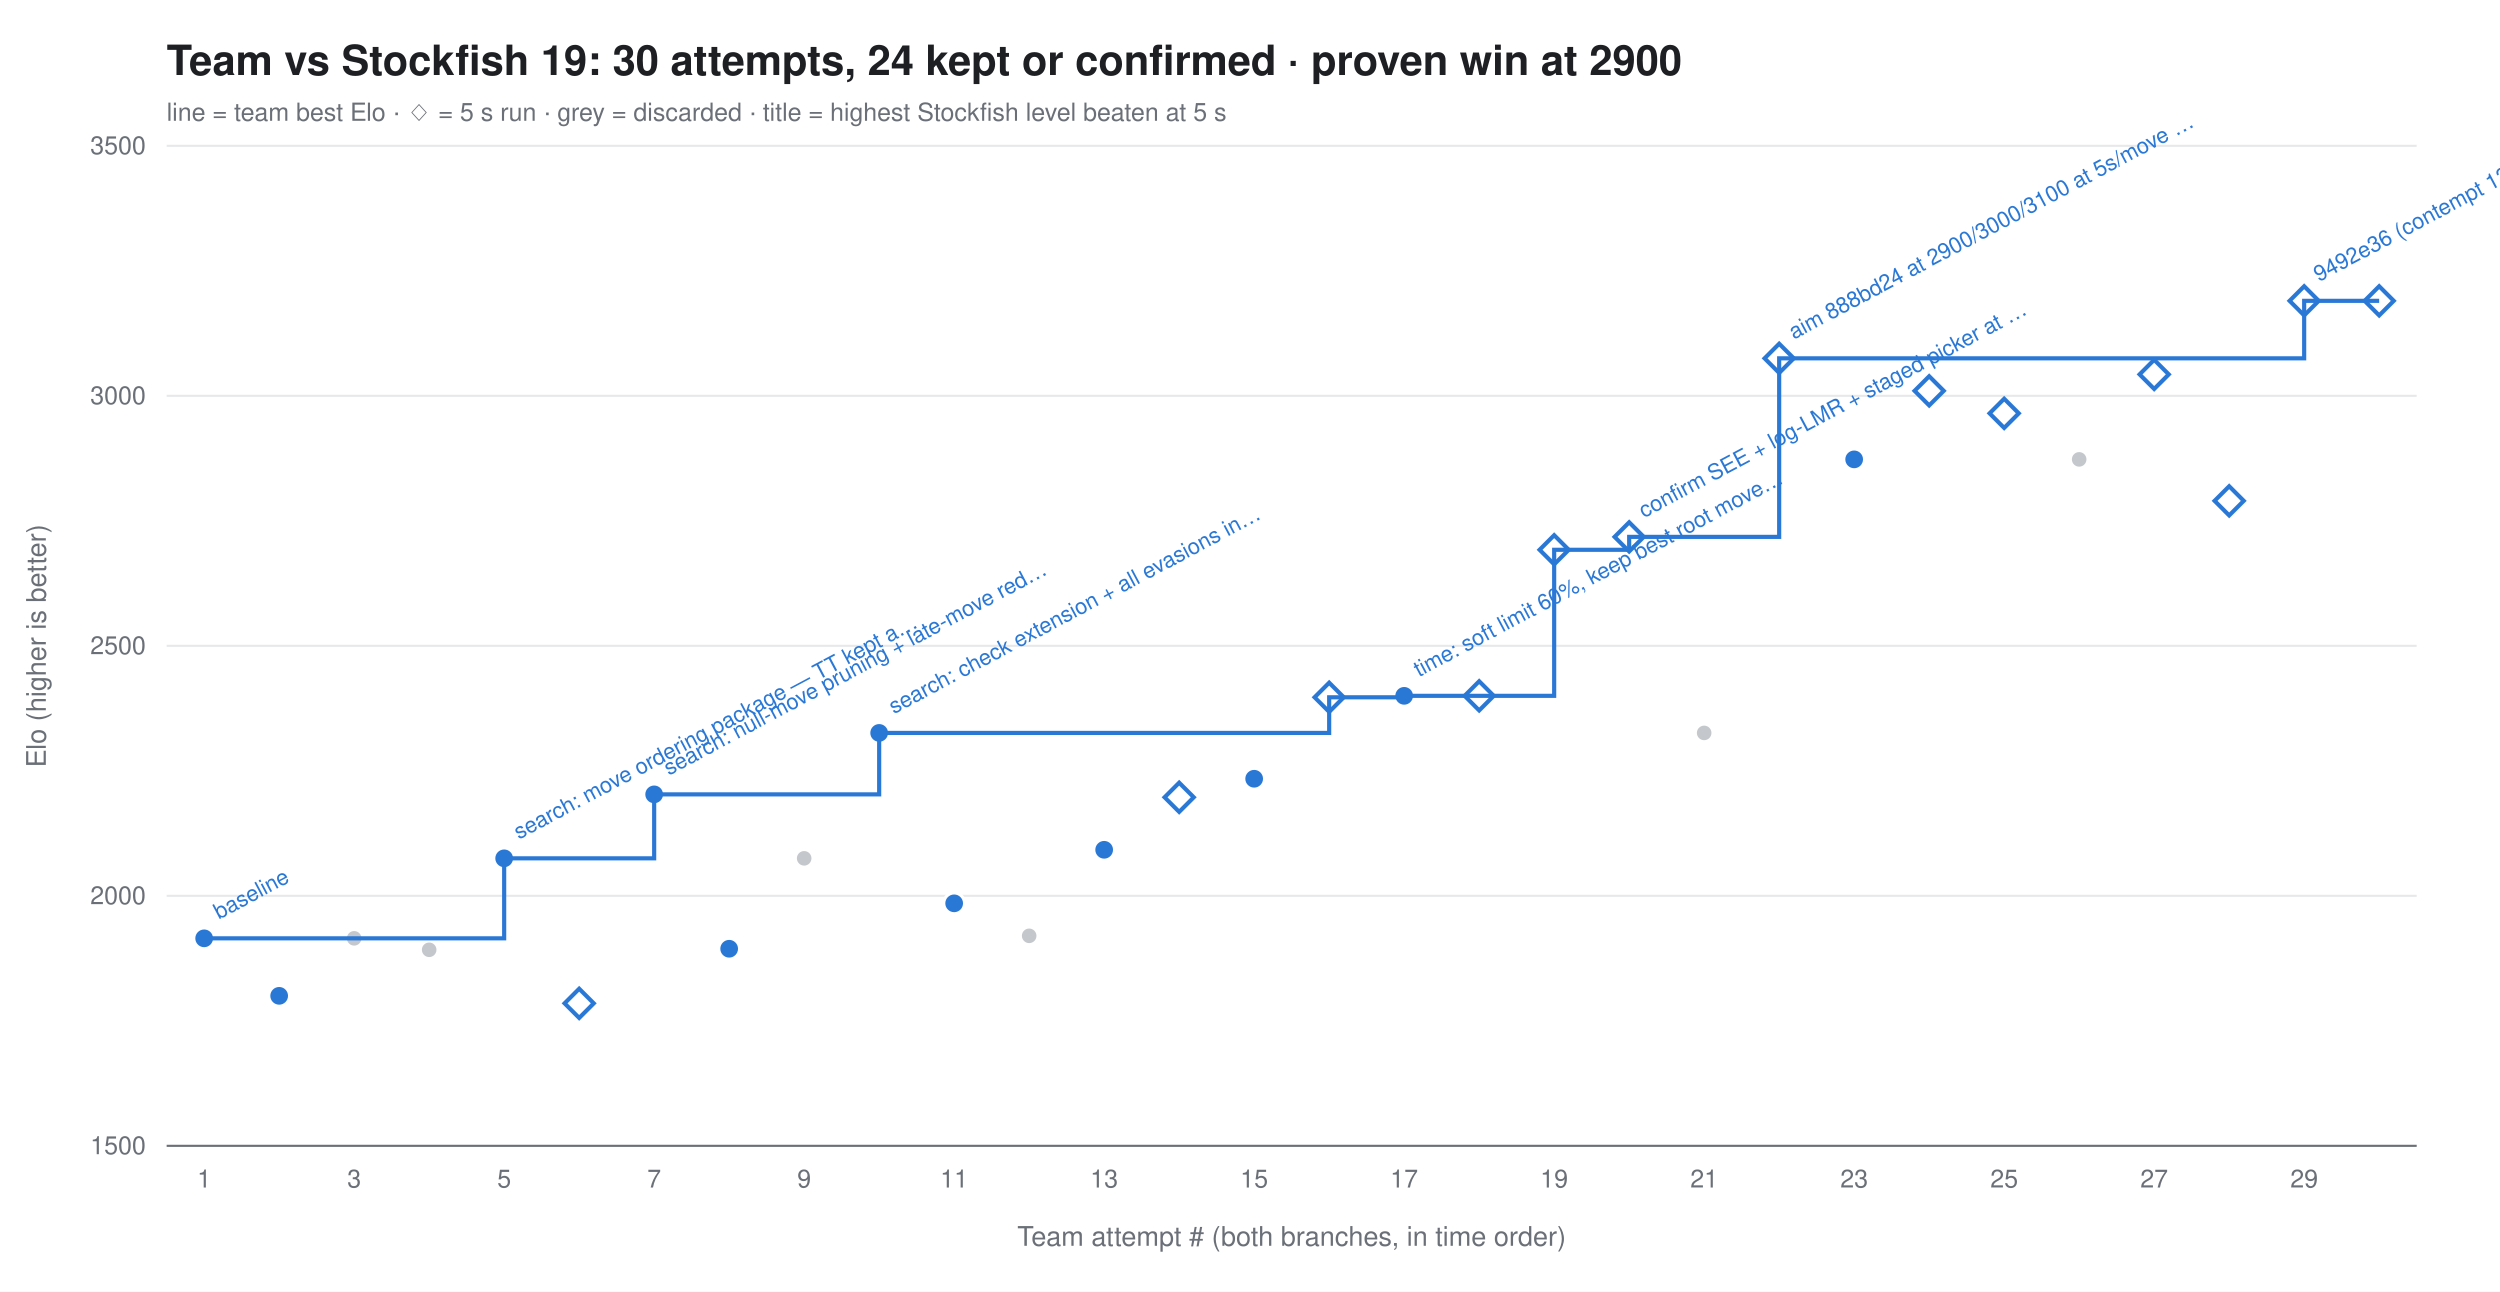
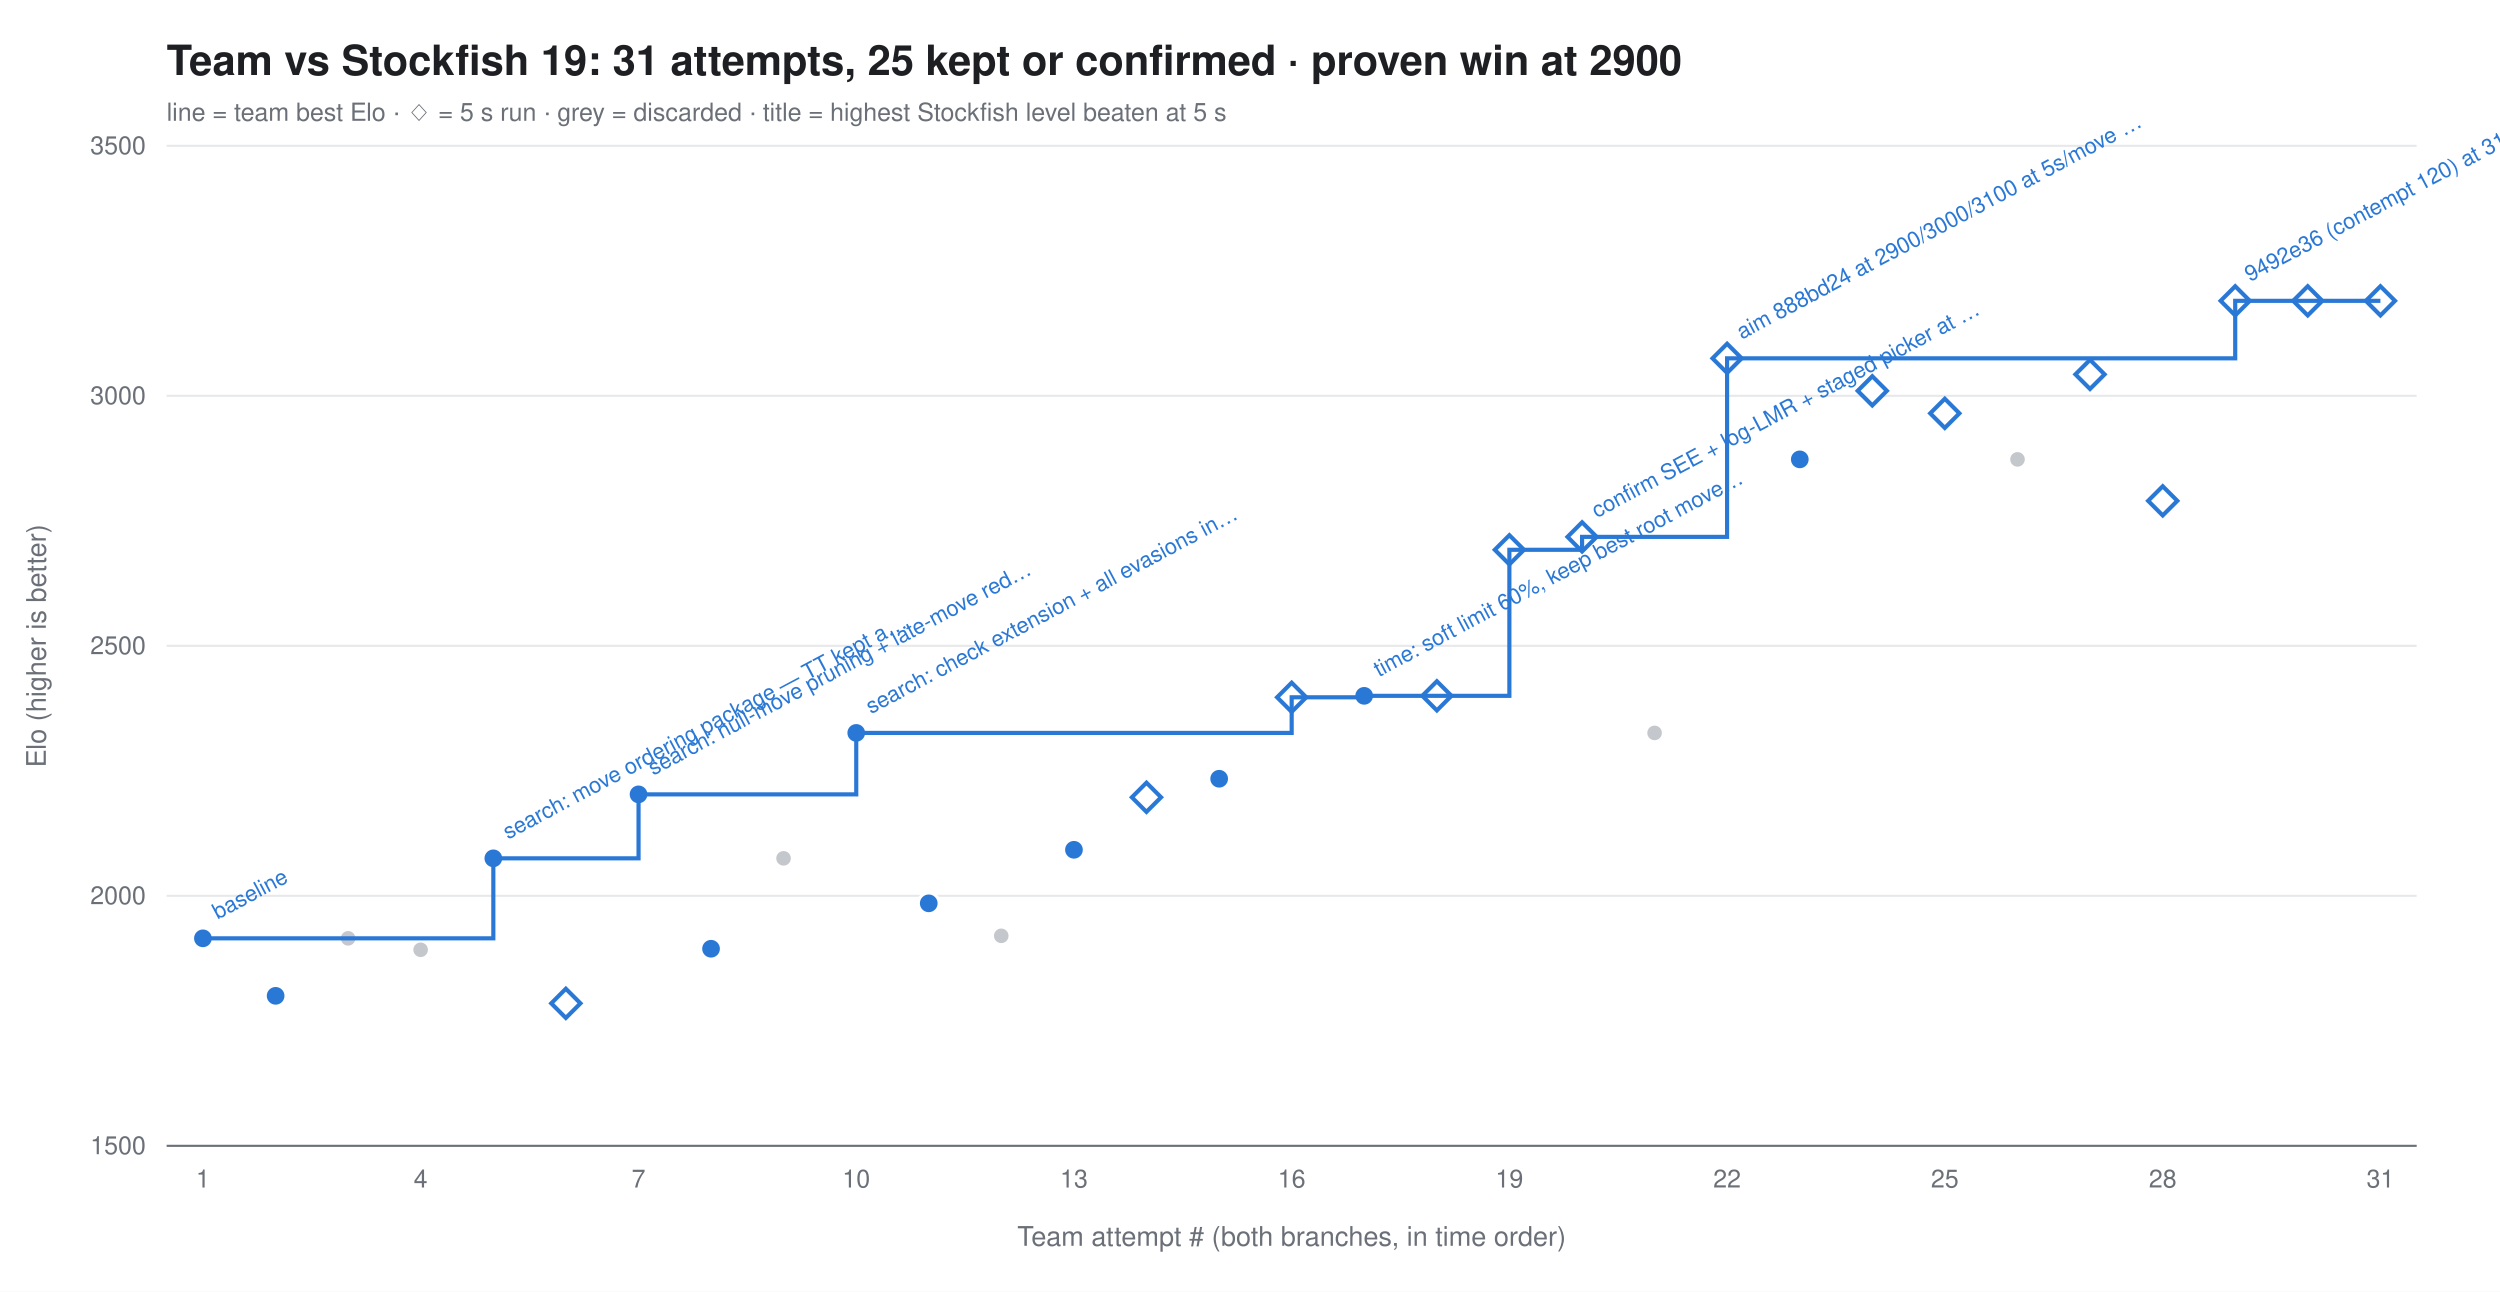
<svg xmlns="http://www.w3.org/2000/svg" width="1200" height="620" viewBox="0 0 1200 620" font-family="-apple-system,Segoe UI,Helvetica,Arial,sans-serif">
  <rect width="1200" height="620" fill="#ffffff" />
-   <text x="80" y="36" font-size="20" font-weight="600" fill="#1d1f23">Team vs Stockfish 19: 30 attempts, 24 kept or confirmed · proven win at 2900</text>
+   <text x="80" y="36" font-size="20" font-weight="600" fill="#1d1f23">Team vs Stockfish 19: 31 attempts, 25 kept or confirmed · proven win at 2900</text>
  <line x1="80" x2="1160" y1="550.0" y2="550.0" stroke="#e6e8eb" />
  <text x="70" y="554.0" font-size="12" text-anchor="end" fill="#6b7078">1500</text>
  <line x1="80" x2="1160" y1="430.0" y2="430.0" stroke="#e6e8eb" />
  <text x="70" y="434.0" font-size="12" text-anchor="end" fill="#6b7078">2000</text>
  <line x1="80" x2="1160" y1="310.0" y2="310.0" stroke="#e6e8eb" />
  <text x="70" y="314.0" font-size="12" text-anchor="end" fill="#6b7078">2500</text>
  <line x1="80" x2="1160" y1="190.0" y2="190.0" stroke="#e6e8eb" />
  <text x="70" y="194.0" font-size="12" text-anchor="end" fill="#6b7078">3000</text>
  <line x1="80" x2="1160" y1="70.0" y2="70.0" stroke="#e6e8eb" />
  <text x="70" y="74.0" font-size="12" text-anchor="end" fill="#6b7078">3500</text>
-   <text x="98.0" y="570" font-size="12" text-anchor="middle" fill="#6b7078">1</text>
-   <text x="170.0" y="570" font-size="12" text-anchor="middle" fill="#6b7078">3</text>
-   <text x="242.0" y="570" font-size="12" text-anchor="middle" fill="#6b7078">5</text>
-   <text x="314.0" y="570" font-size="12" text-anchor="middle" fill="#6b7078">7</text>
-   <text x="386.0" y="570" font-size="12" text-anchor="middle" fill="#6b7078">9</text>
-   <text x="458.0" y="570" font-size="12" text-anchor="middle" fill="#6b7078">11</text>
-   <text x="530.0" y="570" font-size="12" text-anchor="middle" fill="#6b7078">13</text>
-   <text x="602.0" y="570" font-size="12" text-anchor="middle" fill="#6b7078">15</text>
-   <text x="674.0" y="570" font-size="12" text-anchor="middle" fill="#6b7078">17</text>
-   <text x="746.0" y="570" font-size="12" text-anchor="middle" fill="#6b7078">19</text>
-   <text x="818.0" y="570" font-size="12" text-anchor="middle" fill="#6b7078">21</text>
-   <text x="890.0" y="570" font-size="12" text-anchor="middle" fill="#6b7078">23</text>
-   <text x="962.0" y="570" font-size="12" text-anchor="middle" fill="#6b7078">25</text>
-   <text x="1034.0" y="570" font-size="12" text-anchor="middle" fill="#6b7078">27</text>
-   <text x="1106.0" y="570" font-size="12" text-anchor="middle" fill="#6b7078">29</text>
+   <text x="97.4" y="570" font-size="12" text-anchor="middle" fill="#6b7078">1</text>
+   <text x="201.9" y="570" font-size="12" text-anchor="middle" fill="#6b7078">4</text>
+   <text x="306.5" y="570" font-size="12" text-anchor="middle" fill="#6b7078">7</text>
+   <text x="411.0" y="570" font-size="12" text-anchor="middle" fill="#6b7078">10</text>
+   <text x="515.5" y="570" font-size="12" text-anchor="middle" fill="#6b7078">13</text>
+   <text x="620.0" y="570" font-size="12" text-anchor="middle" fill="#6b7078">16</text>
+   <text x="724.5" y="570" font-size="12" text-anchor="middle" fill="#6b7078">19</text>
+   <text x="829.0" y="570" font-size="12" text-anchor="middle" fill="#6b7078">22</text>
+   <text x="933.5" y="570" font-size="12" text-anchor="middle" fill="#6b7078">25</text>
+   <text x="1038.1" y="570" font-size="12" text-anchor="middle" fill="#6b7078">28</text>
+   <text x="1142.6" y="570" font-size="12" text-anchor="middle" fill="#6b7078">31</text>
  <line x1="80" x2="1160" y1="550" y2="550" stroke="#6b7078" />
  <text x="620.0" y="598" font-size="13" text-anchor="middle" fill="#6b7078">Team attempt # (both branches, in time order)</text>
  <text x="22" y="310.0" font-size="13" text-anchor="middle" fill="#6b7078" transform="rotate(-90 22 310.0)">Elo (higher is better)</text>
-   <circle cx="98.0" cy="450.4" r="5" fill="#2a78d6" stroke="#ffffff" stroke-width="1.5" />
-   <circle cx="134.0" cy="478.0" r="5" fill="#2a78d6" stroke="#ffffff" stroke-width="1.5" />
-   <circle cx="170.0" cy="450.4" r="3.5" fill="#c4c7cc" />
-   <circle cx="206.0" cy="455.9" r="3.5" fill="#c4c7cc" />
-   <circle cx="242.0" cy="412.0" r="5" fill="#2a78d6" stroke="#ffffff" stroke-width="1.5" />
-   <path d="M278.0,474.6 L285.0,481.6 L278.0,488.6 L271.0,481.6 Z" fill="#ffffff" stroke="#2a78d6" stroke-width="2" />
-   <circle cx="314.0" cy="381.3" r="5" fill="#2a78d6" stroke="#ffffff" stroke-width="1.5" />
-   <circle cx="350.0" cy="455.4" r="5" fill="#2a78d6" stroke="#ffffff" stroke-width="1.5" />
-   <circle cx="386.0" cy="412.0" r="3.5" fill="#c4c7cc" />
-   <circle cx="422.0" cy="351.8" r="5" fill="#2a78d6" stroke="#ffffff" stroke-width="1.5" />
-   <circle cx="458.0" cy="433.6" r="5" fill="#2a78d6" stroke="#ffffff" stroke-width="1.5" />
-   <circle cx="494.0" cy="449.2" r="3.5" fill="#c4c7cc" />
-   <circle cx="530.0" cy="407.9" r="5" fill="#2a78d6" stroke="#ffffff" stroke-width="1.5" />
-   <path d="M566.0,375.7 L573.0,382.7 L566.0,389.7 L559.0,382.7 Z" fill="#ffffff" stroke="#2a78d6" stroke-width="2" />
-   <circle cx="602.0" cy="373.8" r="5" fill="#2a78d6" stroke="#ffffff" stroke-width="1.5" />
-   <path d="M638.0,327.7 L645.0,334.7 L638.0,341.7 L631.0,334.7 Z" fill="#ffffff" stroke="#2a78d6" stroke-width="2" />
-   <circle cx="674.0" cy="334.0" r="5" fill="#2a78d6" stroke="#ffffff" stroke-width="1.5" />
-   <path d="M710.0,327.0 L717.0,334.0 L710.0,341.0 L703.0,334.0 Z" fill="#ffffff" stroke="#2a78d6" stroke-width="2" />
-   <path d="M746.0,256.9 L753.0,263.9 L746.0,270.9 L739.0,263.9 Z" fill="#ffffff" stroke="#2a78d6" stroke-width="2" />
-   <path d="M782.0,250.7 L789.0,257.7 L782.0,264.7 L775.0,257.7 Z" fill="#ffffff" stroke="#2a78d6" stroke-width="2" />
-   <circle cx="818.0" cy="351.8" r="3.5" fill="#c4c7cc" />
-   <path d="M854.0,165.0 L861.0,172.0 L854.0,179.0 L847.0,172.0 Z" fill="#ffffff" stroke="#2a78d6" stroke-width="2" />
-   <circle cx="890.0" cy="220.5" r="5" fill="#2a78d6" stroke="#ffffff" stroke-width="1.5" />
-   <path d="M926.0,180.6 L933.0,187.6 L926.0,194.6 L919.0,187.6 Z" fill="#ffffff" stroke="#2a78d6" stroke-width="2" />
-   <path d="M962.0,191.4 L969.0,198.4 L962.0,205.4 L955.0,198.4 Z" fill="#ffffff" stroke="#2a78d6" stroke-width="2" />
-   <circle cx="998.0" cy="220.5" r="3.5" fill="#c4c7cc" />
-   <path d="M1034.0,172.7 L1041.0,179.7 L1034.0,186.7 L1027.0,179.7 Z" fill="#ffffff" stroke="#2a78d6" stroke-width="2" />
-   <path d="M1070.0,233.4 L1077.0,240.4 L1070.0,247.4 L1063.0,240.4 Z" fill="#ffffff" stroke="#2a78d6" stroke-width="2" />
-   <path d="M1106.0,137.4 L1113.0,144.4 L1106.0,151.4 L1099.0,144.4 Z" fill="#ffffff" stroke="#2a78d6" stroke-width="2" />
-   <path d="M1142.0,137.4 L1149.0,144.4 L1142.0,151.4 L1135.0,144.4 Z" fill="#ffffff" stroke="#2a78d6" stroke-width="2" />
-   <path d="M98.0,450.4 L242.0,450.4 L242.0,412.0 L314.0,412.0 L314.0,381.3 L422.0,381.3 L422.0,351.8 L638.0,351.8 L638.0,334.7 L674.0,334.7 L674.0,334.0 L746.0,334.0 L746.0,263.9 L782.0,263.9 L782.0,257.7 L854.0,257.7 L854.0,172.0 L1106.0,172.0 L1106.0,144.4 L1142.0,144.4" fill="none" stroke="#2a78d6" stroke-width="2" />
-   <text x="1113.0" y="135.4" font-size="10.5" fill="#2a78d6" transform="rotate(-28 1113.0 135.4)">9492e36 (contempt 120) at 3190, side-by-s…</text>
-   <text x="861.0" y="163.0" font-size="10.5" fill="#2a78d6" transform="rotate(-28 861.0 163.0)">aim 888bd24 at 2900/3000/3100 at 5s/move …</text>
-   <text x="789.0" y="248.7" font-size="10.5" fill="#2a78d6" transform="rotate(-28 789.0 248.7)">confirm SEE + log-LMR + staged picker at …</text>
-   <text x="681.0" y="325.0" font-size="10.5" fill="#2a78d6" transform="rotate(-28 681.0 325.0)">time: soft limit 60%, keep best root move…</text>
-   <text x="429.0" y="342.8" font-size="10.5" fill="#2a78d6" transform="rotate(-28 429.0 342.8)">search: check extension + all evasions in…</text>
-   <text x="321.0" y="372.3" font-size="10.5" fill="#2a78d6" transform="rotate(-28 321.0 372.3)">search: null-move pruning + late-move red…</text>
-   <text x="249.0" y="403.0" font-size="10.5" fill="#2a78d6" transform="rotate(-28 249.0 403.0)">search: move ordering package — TT kept a…</text>
-   <text x="105.0" y="441.4" font-size="10.5" fill="#2a78d6" transform="rotate(-28 105.0 441.4)">baseline</text>
+   <circle cx="97.4" cy="450.4" r="5" fill="#2a78d6" stroke="#ffffff" stroke-width="1.5" />
+   <circle cx="132.3" cy="478.0" r="5" fill="#2a78d6" stroke="#ffffff" stroke-width="1.5" />
+   <circle cx="167.1" cy="450.4" r="3.5" fill="#c4c7cc" />
+   <circle cx="201.9" cy="455.9" r="3.5" fill="#c4c7cc" />
+   <circle cx="236.8" cy="412.0" r="5" fill="#2a78d6" stroke="#ffffff" stroke-width="1.5" />
+   <path d="M271.6,474.6 L278.6,481.6 L271.6,488.6 L264.6,481.6 Z" fill="#ffffff" stroke="#2a78d6" stroke-width="2" />
+   <circle cx="306.5" cy="381.3" r="5" fill="#2a78d6" stroke="#ffffff" stroke-width="1.5" />
+   <circle cx="341.3" cy="455.4" r="5" fill="#2a78d6" stroke="#ffffff" stroke-width="1.5" />
+   <circle cx="376.1" cy="412.0" r="3.5" fill="#c4c7cc" />
+   <circle cx="411.0" cy="351.8" r="5" fill="#2a78d6" stroke="#ffffff" stroke-width="1.5" />
+   <circle cx="445.8" cy="433.6" r="5" fill="#2a78d6" stroke="#ffffff" stroke-width="1.5" />
+   <circle cx="480.6" cy="449.2" r="3.5" fill="#c4c7cc" />
+   <circle cx="515.5" cy="407.9" r="5" fill="#2a78d6" stroke="#ffffff" stroke-width="1.5" />
+   <path d="M550.3,375.7 L557.3,382.7 L550.3,389.7 L543.3,382.7 Z" fill="#ffffff" stroke="#2a78d6" stroke-width="2" />
+   <circle cx="585.2" cy="373.8" r="5" fill="#2a78d6" stroke="#ffffff" stroke-width="1.5" />
+   <path d="M620.0,327.7 L627.0,334.7 L620.0,341.7 L613.0,334.7 Z" fill="#ffffff" stroke="#2a78d6" stroke-width="2" />
+   <circle cx="654.8" cy="334.0" r="5" fill="#2a78d6" stroke="#ffffff" stroke-width="1.5" />
+   <path d="M689.7,327.0 L696.7,334.0 L689.7,341.0 L682.7,334.0 Z" fill="#ffffff" stroke="#2a78d6" stroke-width="2" />
+   <path d="M724.5,256.9 L731.5,263.9 L724.5,270.9 L717.5,263.9 Z" fill="#ffffff" stroke="#2a78d6" stroke-width="2" />
+   <path d="M759.4,250.7 L766.4,257.7 L759.4,264.7 L752.4,257.7 Z" fill="#ffffff" stroke="#2a78d6" stroke-width="2" />
+   <circle cx="794.2" cy="351.8" r="3.5" fill="#c4c7cc" />
+   <path d="M829.0,165.0 L836.0,172.0 L829.0,179.0 L822.0,172.0 Z" fill="#ffffff" stroke="#2a78d6" stroke-width="2" />
+   <circle cx="863.9" cy="220.5" r="5" fill="#2a78d6" stroke="#ffffff" stroke-width="1.5" />
+   <path d="M898.7,180.6 L905.7,187.6 L898.7,194.6 L891.7,187.6 Z" fill="#ffffff" stroke="#2a78d6" stroke-width="2" />
+   <path d="M933.5,191.4 L940.5,198.4 L933.5,205.4 L926.5,198.4 Z" fill="#ffffff" stroke="#2a78d6" stroke-width="2" />
+   <circle cx="968.4" cy="220.5" r="3.5" fill="#c4c7cc" />
+   <path d="M1003.2,172.7 L1010.2,179.7 L1003.2,186.7 L996.2,179.7 Z" fill="#ffffff" stroke="#2a78d6" stroke-width="2" />
+   <path d="M1038.1,233.4 L1045.1,240.4 L1038.1,247.4 L1031.1,240.4 Z" fill="#ffffff" stroke="#2a78d6" stroke-width="2" />
+   <path d="M1072.9,137.4 L1079.9,144.4 L1072.9,151.4 L1065.9,144.4 Z" fill="#ffffff" stroke="#2a78d6" stroke-width="2" />
+   <path d="M1107.7,137.4 L1114.7,144.4 L1107.7,151.4 L1100.7,144.4 Z" fill="#ffffff" stroke="#2a78d6" stroke-width="2" />
+   <path d="M1142.6,137.4 L1149.6,144.4 L1142.6,151.4 L1135.6,144.4 Z" fill="#ffffff" stroke="#2a78d6" stroke-width="2" />
+   <path d="M97.4,450.4 L236.8,450.4 L236.8,412.0 L306.5,412.0 L306.5,381.3 L411.0,381.3 L411.0,351.8 L620.0,351.8 L620.0,334.7 L654.8,334.7 L654.8,334.0 L724.5,334.0 L724.5,263.9 L759.4,263.9 L759.4,257.7 L829.0,257.7 L829.0,172.0 L1072.9,172.0 L1072.9,144.4 L1142.6,144.4" fill="none" stroke="#2a78d6" stroke-width="2" />
+   <text x="1079.9" y="135.4" font-size="10.5" fill="#2a78d6" transform="rotate(-28 1079.9 135.4)">9492e36 (contempt 120) at 3190, side-by-s…</text>
+   <text x="836.0" y="163.0" font-size="10.5" fill="#2a78d6" transform="rotate(-28 836.0 163.0)">aim 888bd24 at 2900/3000/3100 at 5s/move …</text>
+   <text x="766.4" y="248.7" font-size="10.5" fill="#2a78d6" transform="rotate(-28 766.4 248.7)">confirm SEE + log-LMR + staged picker at …</text>
+   <text x="661.8" y="325.0" font-size="10.5" fill="#2a78d6" transform="rotate(-28 661.8 325.0)">time: soft limit 60%, keep best root move…</text>
+   <text x="418.0" y="342.8" font-size="10.5" fill="#2a78d6" transform="rotate(-28 418.0 342.8)">search: check extension + all evasions in…</text>
+   <text x="313.5" y="372.3" font-size="10.5" fill="#2a78d6" transform="rotate(-28 313.5 372.3)">search: null-move pruning + late-move red…</text>
+   <text x="243.8" y="403.0" font-size="10.5" fill="#2a78d6" transform="rotate(-28 243.8 403.0)">search: move ordering package — TT kept a…</text>
+   <text x="104.4" y="441.4" font-size="10.5" fill="#2a78d6" transform="rotate(-28 104.4 441.4)">baseline</text>
  <text x="80" y="58" font-size="12" fill="#6b7078">line = team best Elo · ◇ = 5 s run · grey = discarded · title = highest Stockfish level beaten at 5 s</text>
</svg>
